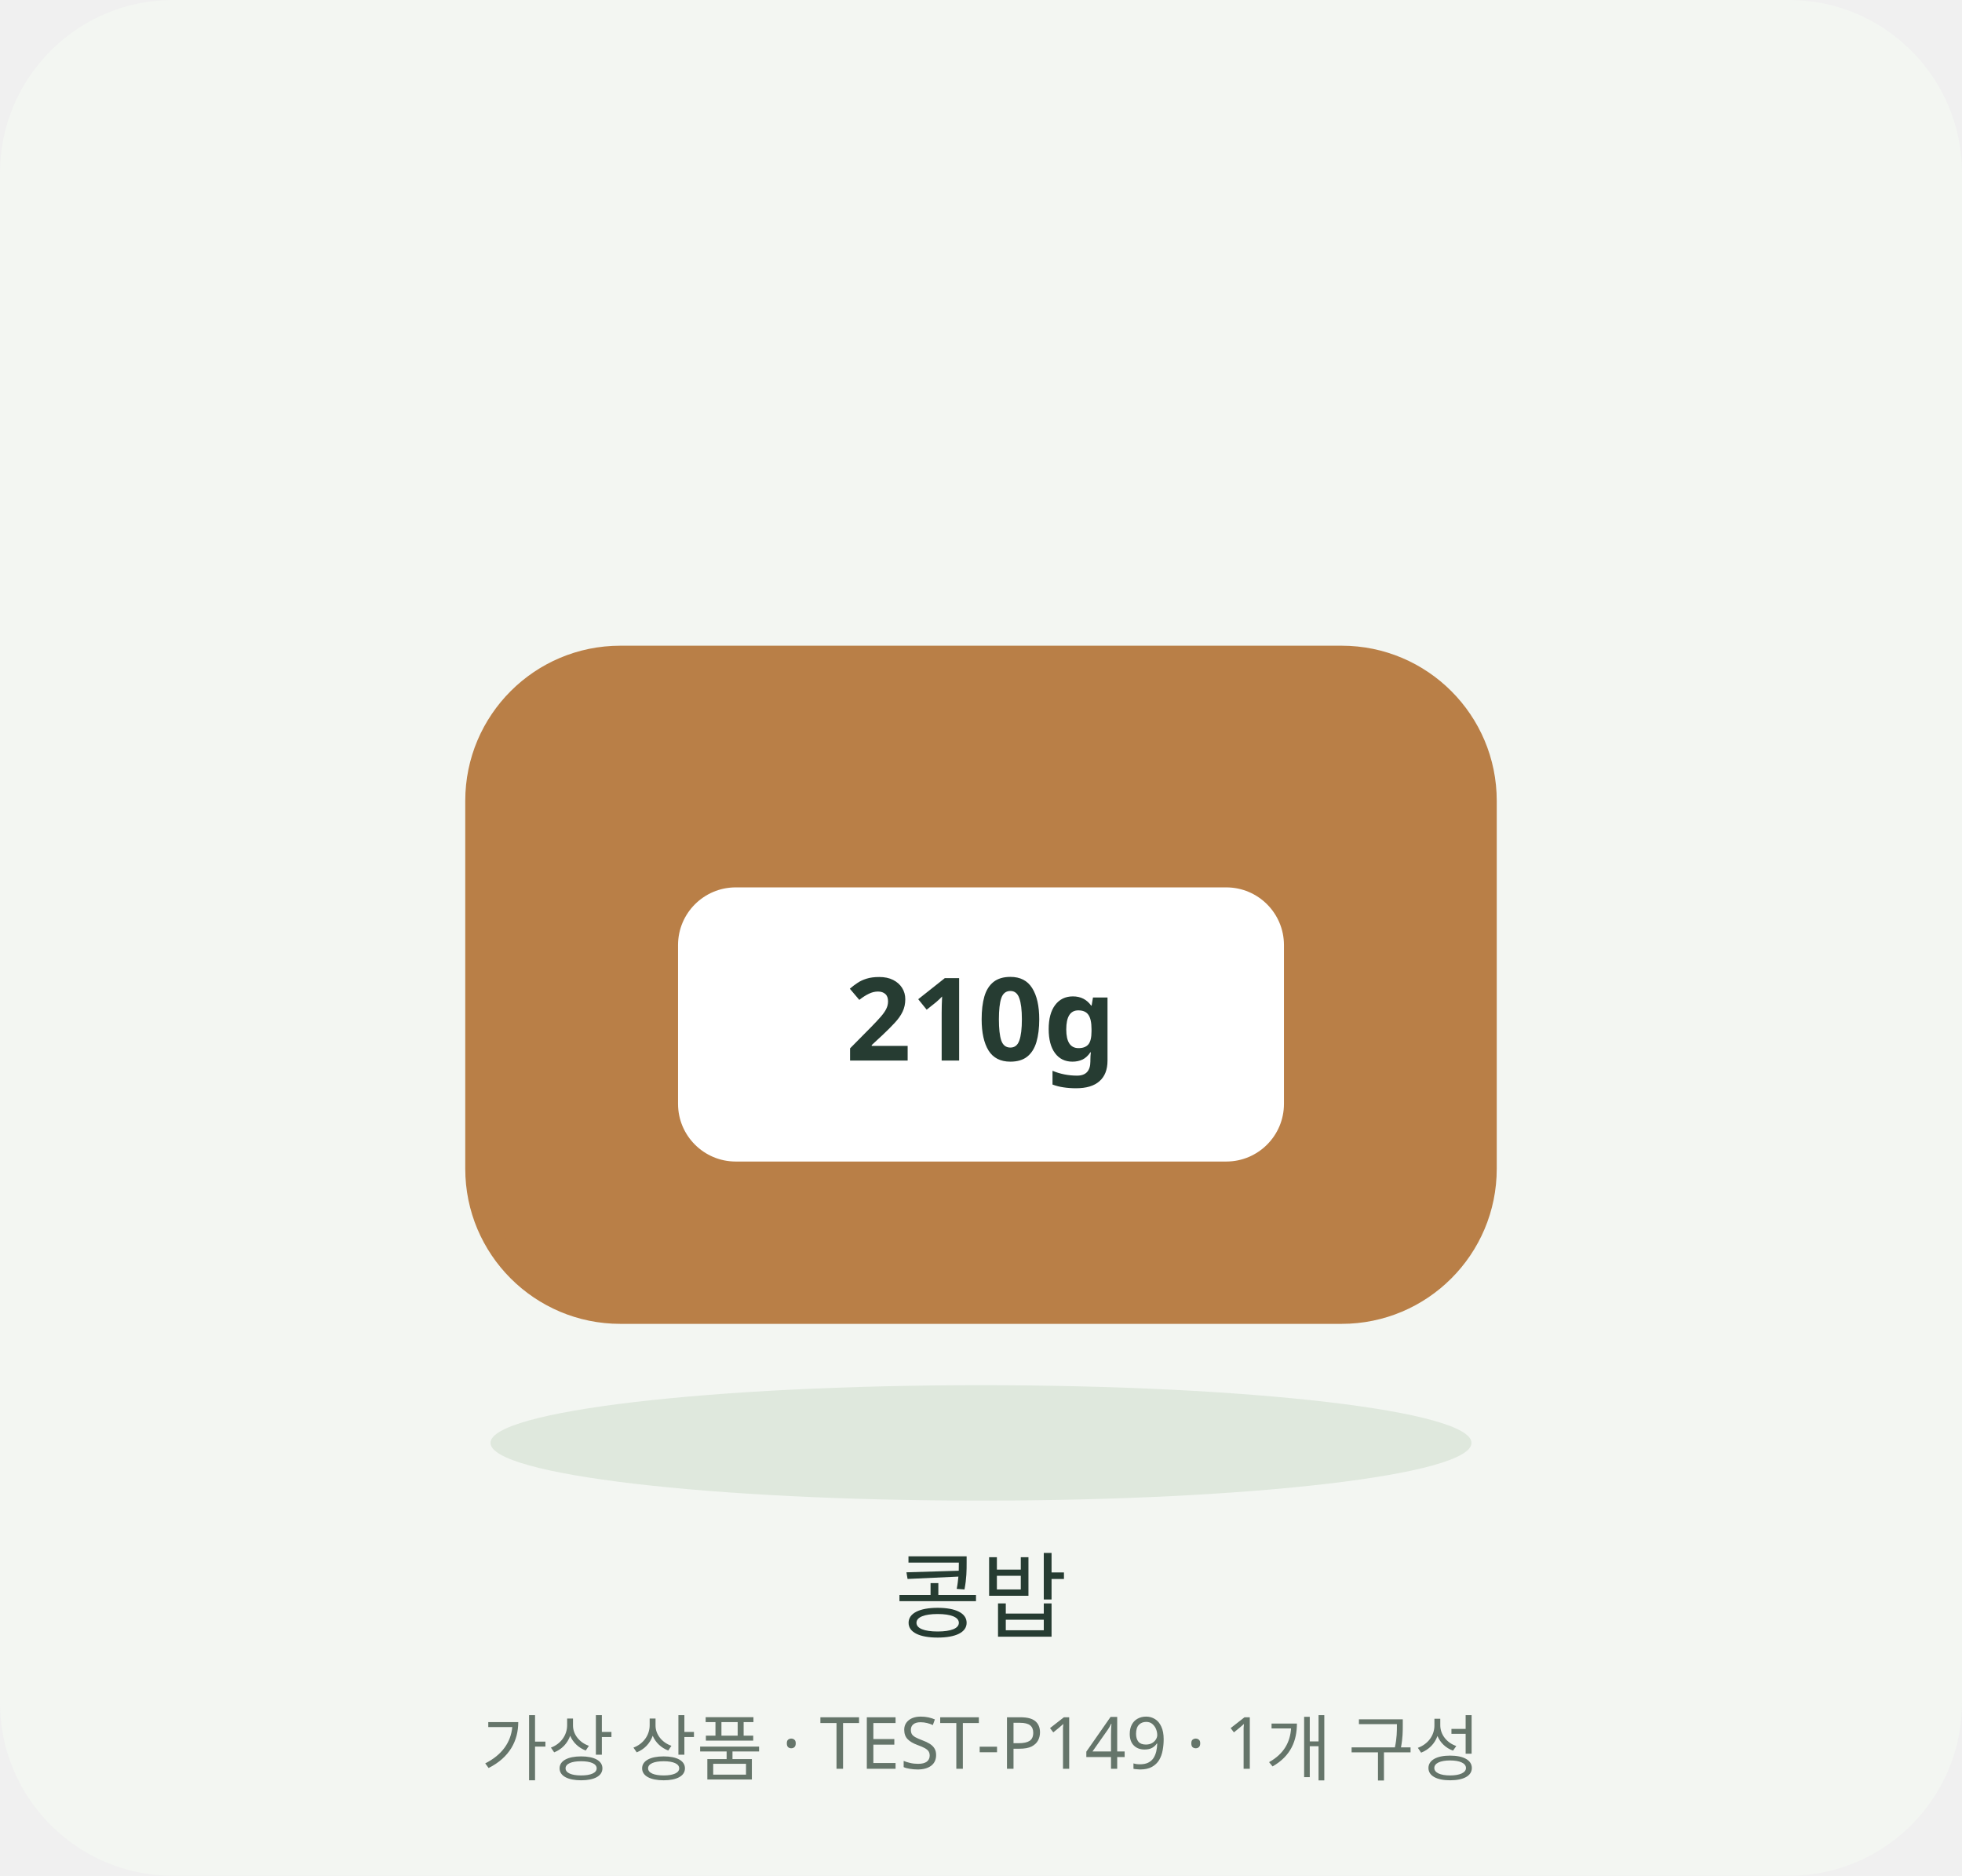
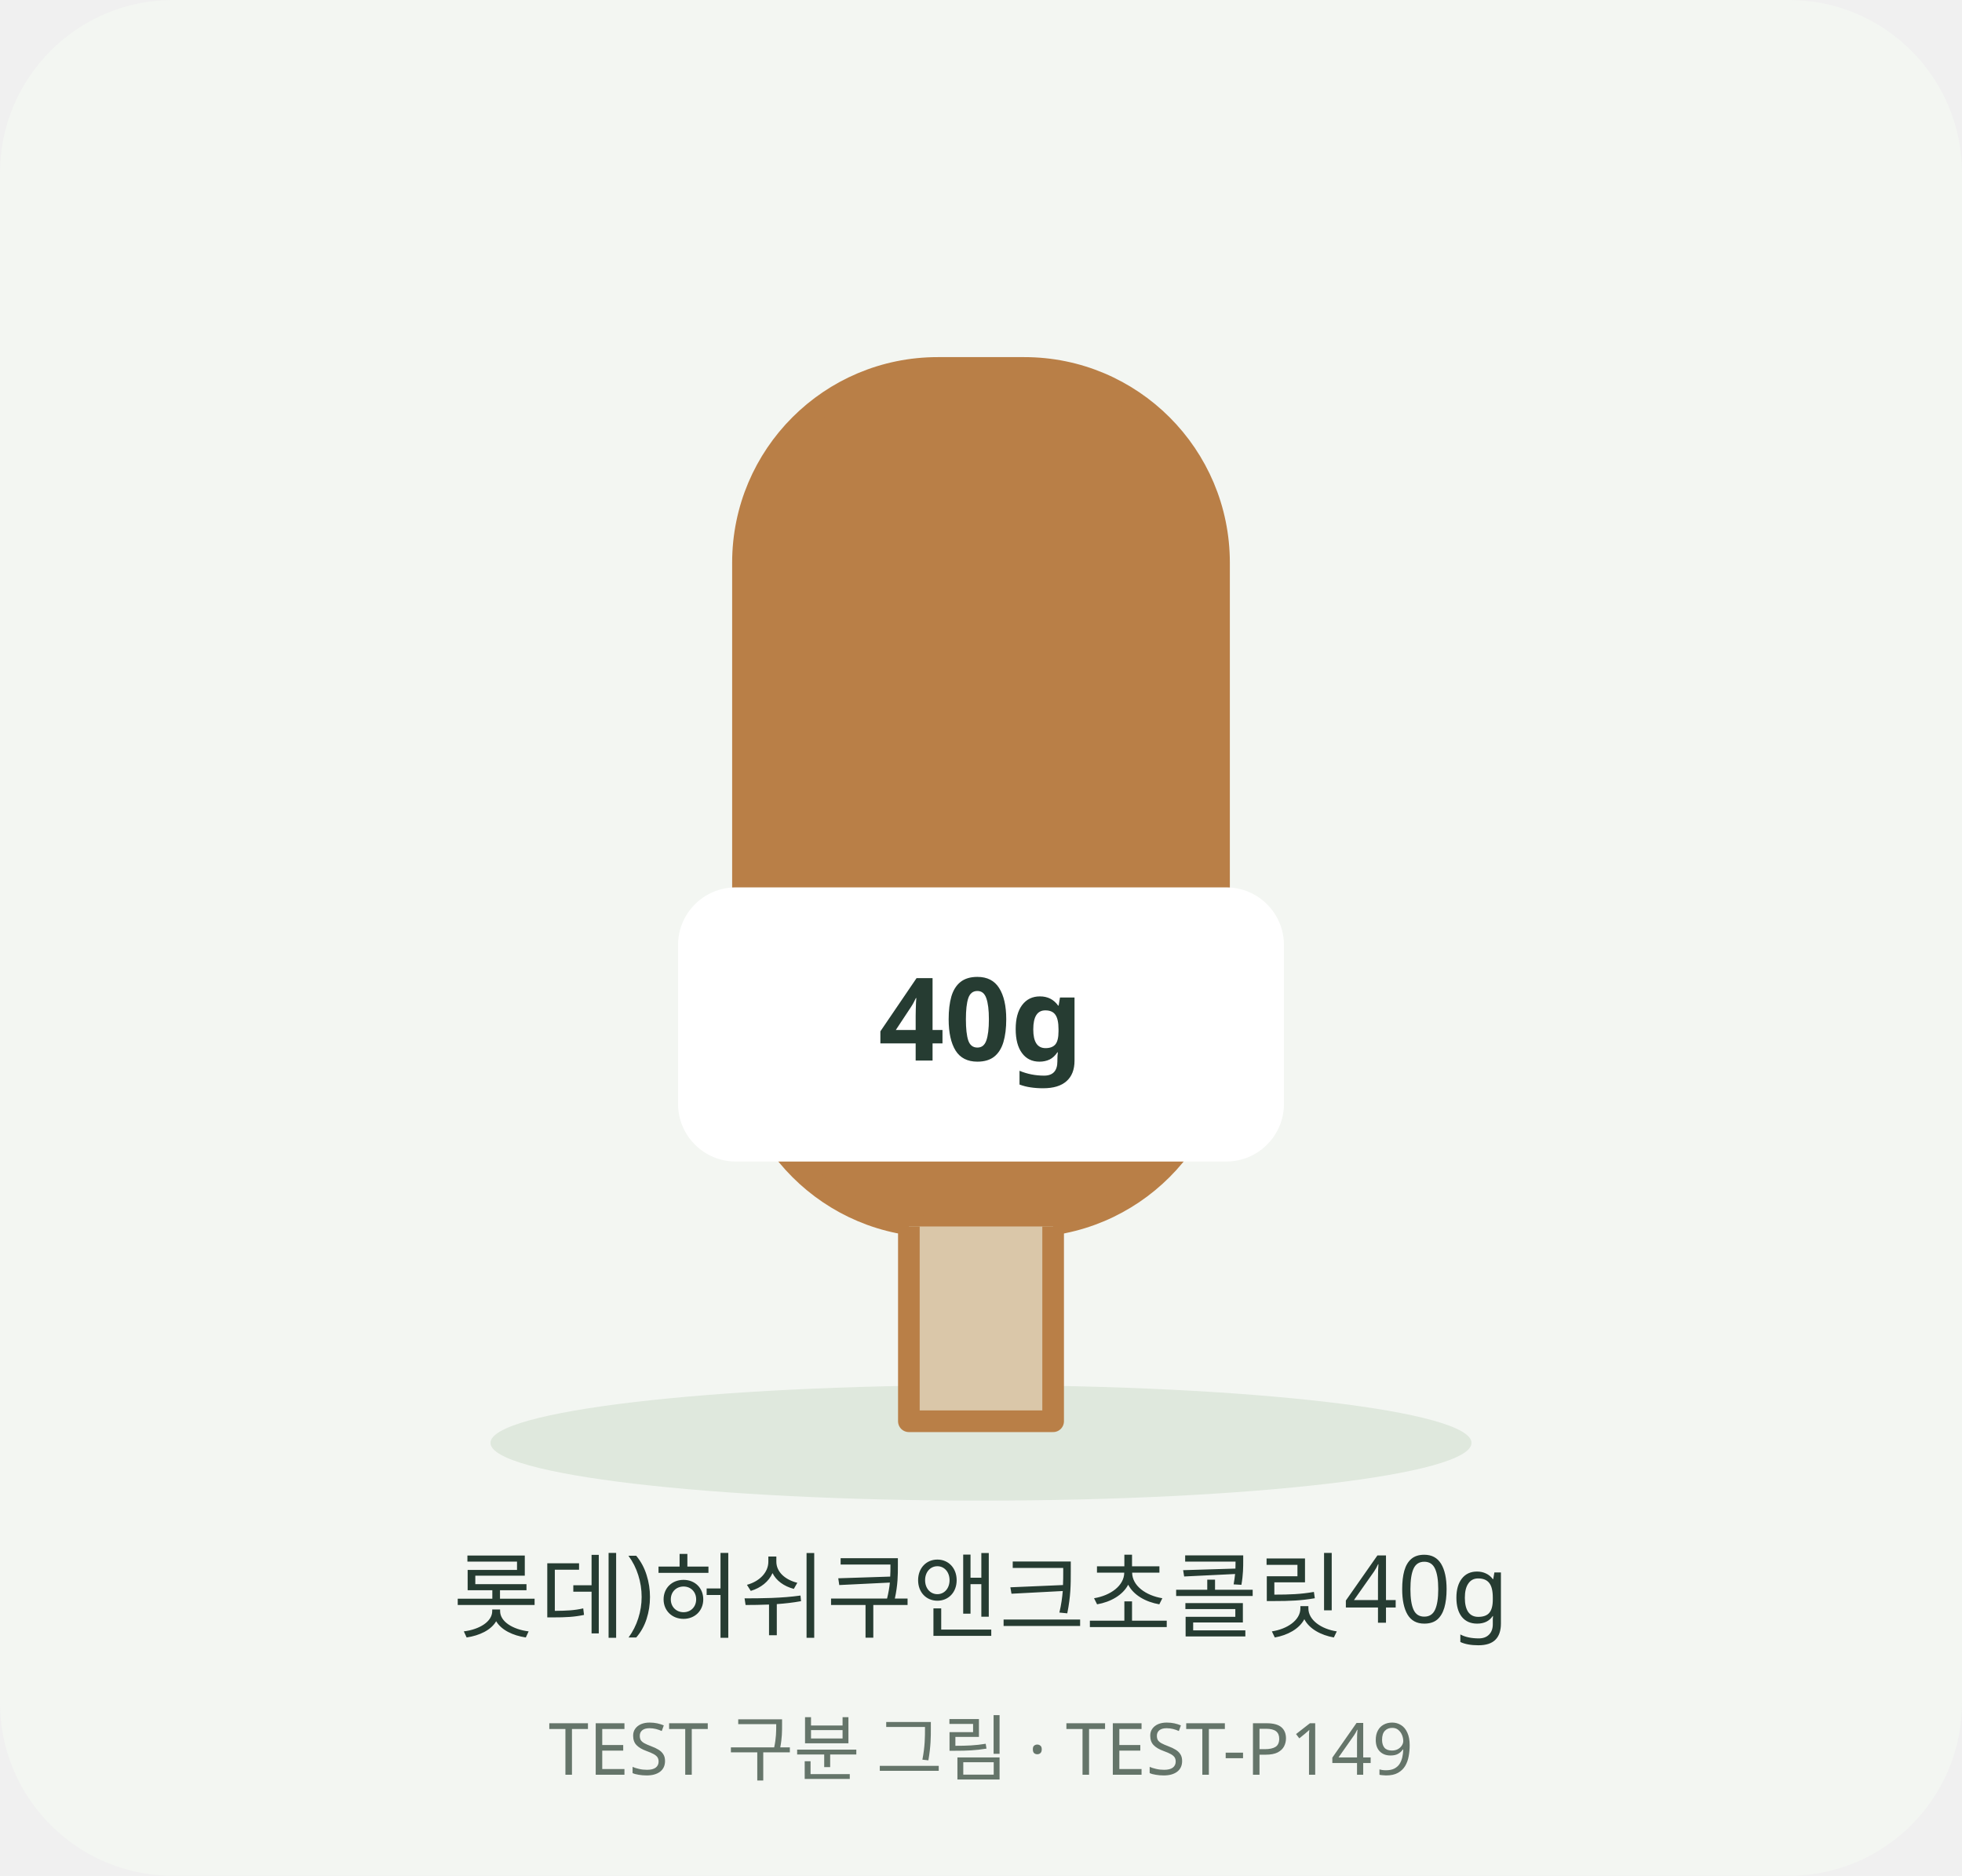
- <svg xmlns="http://www.w3.org/2000/svg" viewBox="0 0 272 260" role="img" aria-label="[가상] 시연식품 콩밥 210g 구분용 그림">
+ <svg xmlns="http://www.w3.org/2000/svg" viewBox="0 0 272 260" role="img" aria-label="롯데)허쉬쿠앤크초콜릿40g 구분용 그림">
  <rect width="272" height="260" rx="24" fill="#f3f6f2" />
  <ellipse cx="136" cy="200" rx="68" ry="8" fill="#dfe8dd" />
  <g fill="#b97f47" stroke="#b97f47" stroke-width="3" stroke-linejoin="round">
-     <rect x="66" y="91" width="140" height="91" rx="20" />
-     <path d="M76 104h120M147 104v64" fill="none" />
+     <rect x="103" y="51" width="66" height="119" rx="27" />
+     <path d="M126 170v27h20v-27" fill="#dac7a9" />
  </g>
  <rect x="94" y="123" width="84" height="38" rx="8" fill="white" />
  <g font-family="sans-serif" text-anchor="middle" fill="#263c32">
-     <text x="136" y="147" font-size="16" font-weight="700">210g</text>
-     <text x="136" y="226" font-size="13">콩밥</text>
-     <text x="136" y="246" font-size="10" fill="#65756a">가상 상품 · TEST-P149 · 1개 구성</text>
+     <text x="136" y="147" font-size="16" font-weight="700">40g</text>
+     <text x="136" y="226" font-size="13">롯데)허쉬쿠앤크초콜릿40g</text>
+     <text x="136" y="246" font-size="10" fill="#65756a">TEST 구분 그림 · TEST-P149</text>
  </g>
</svg>
